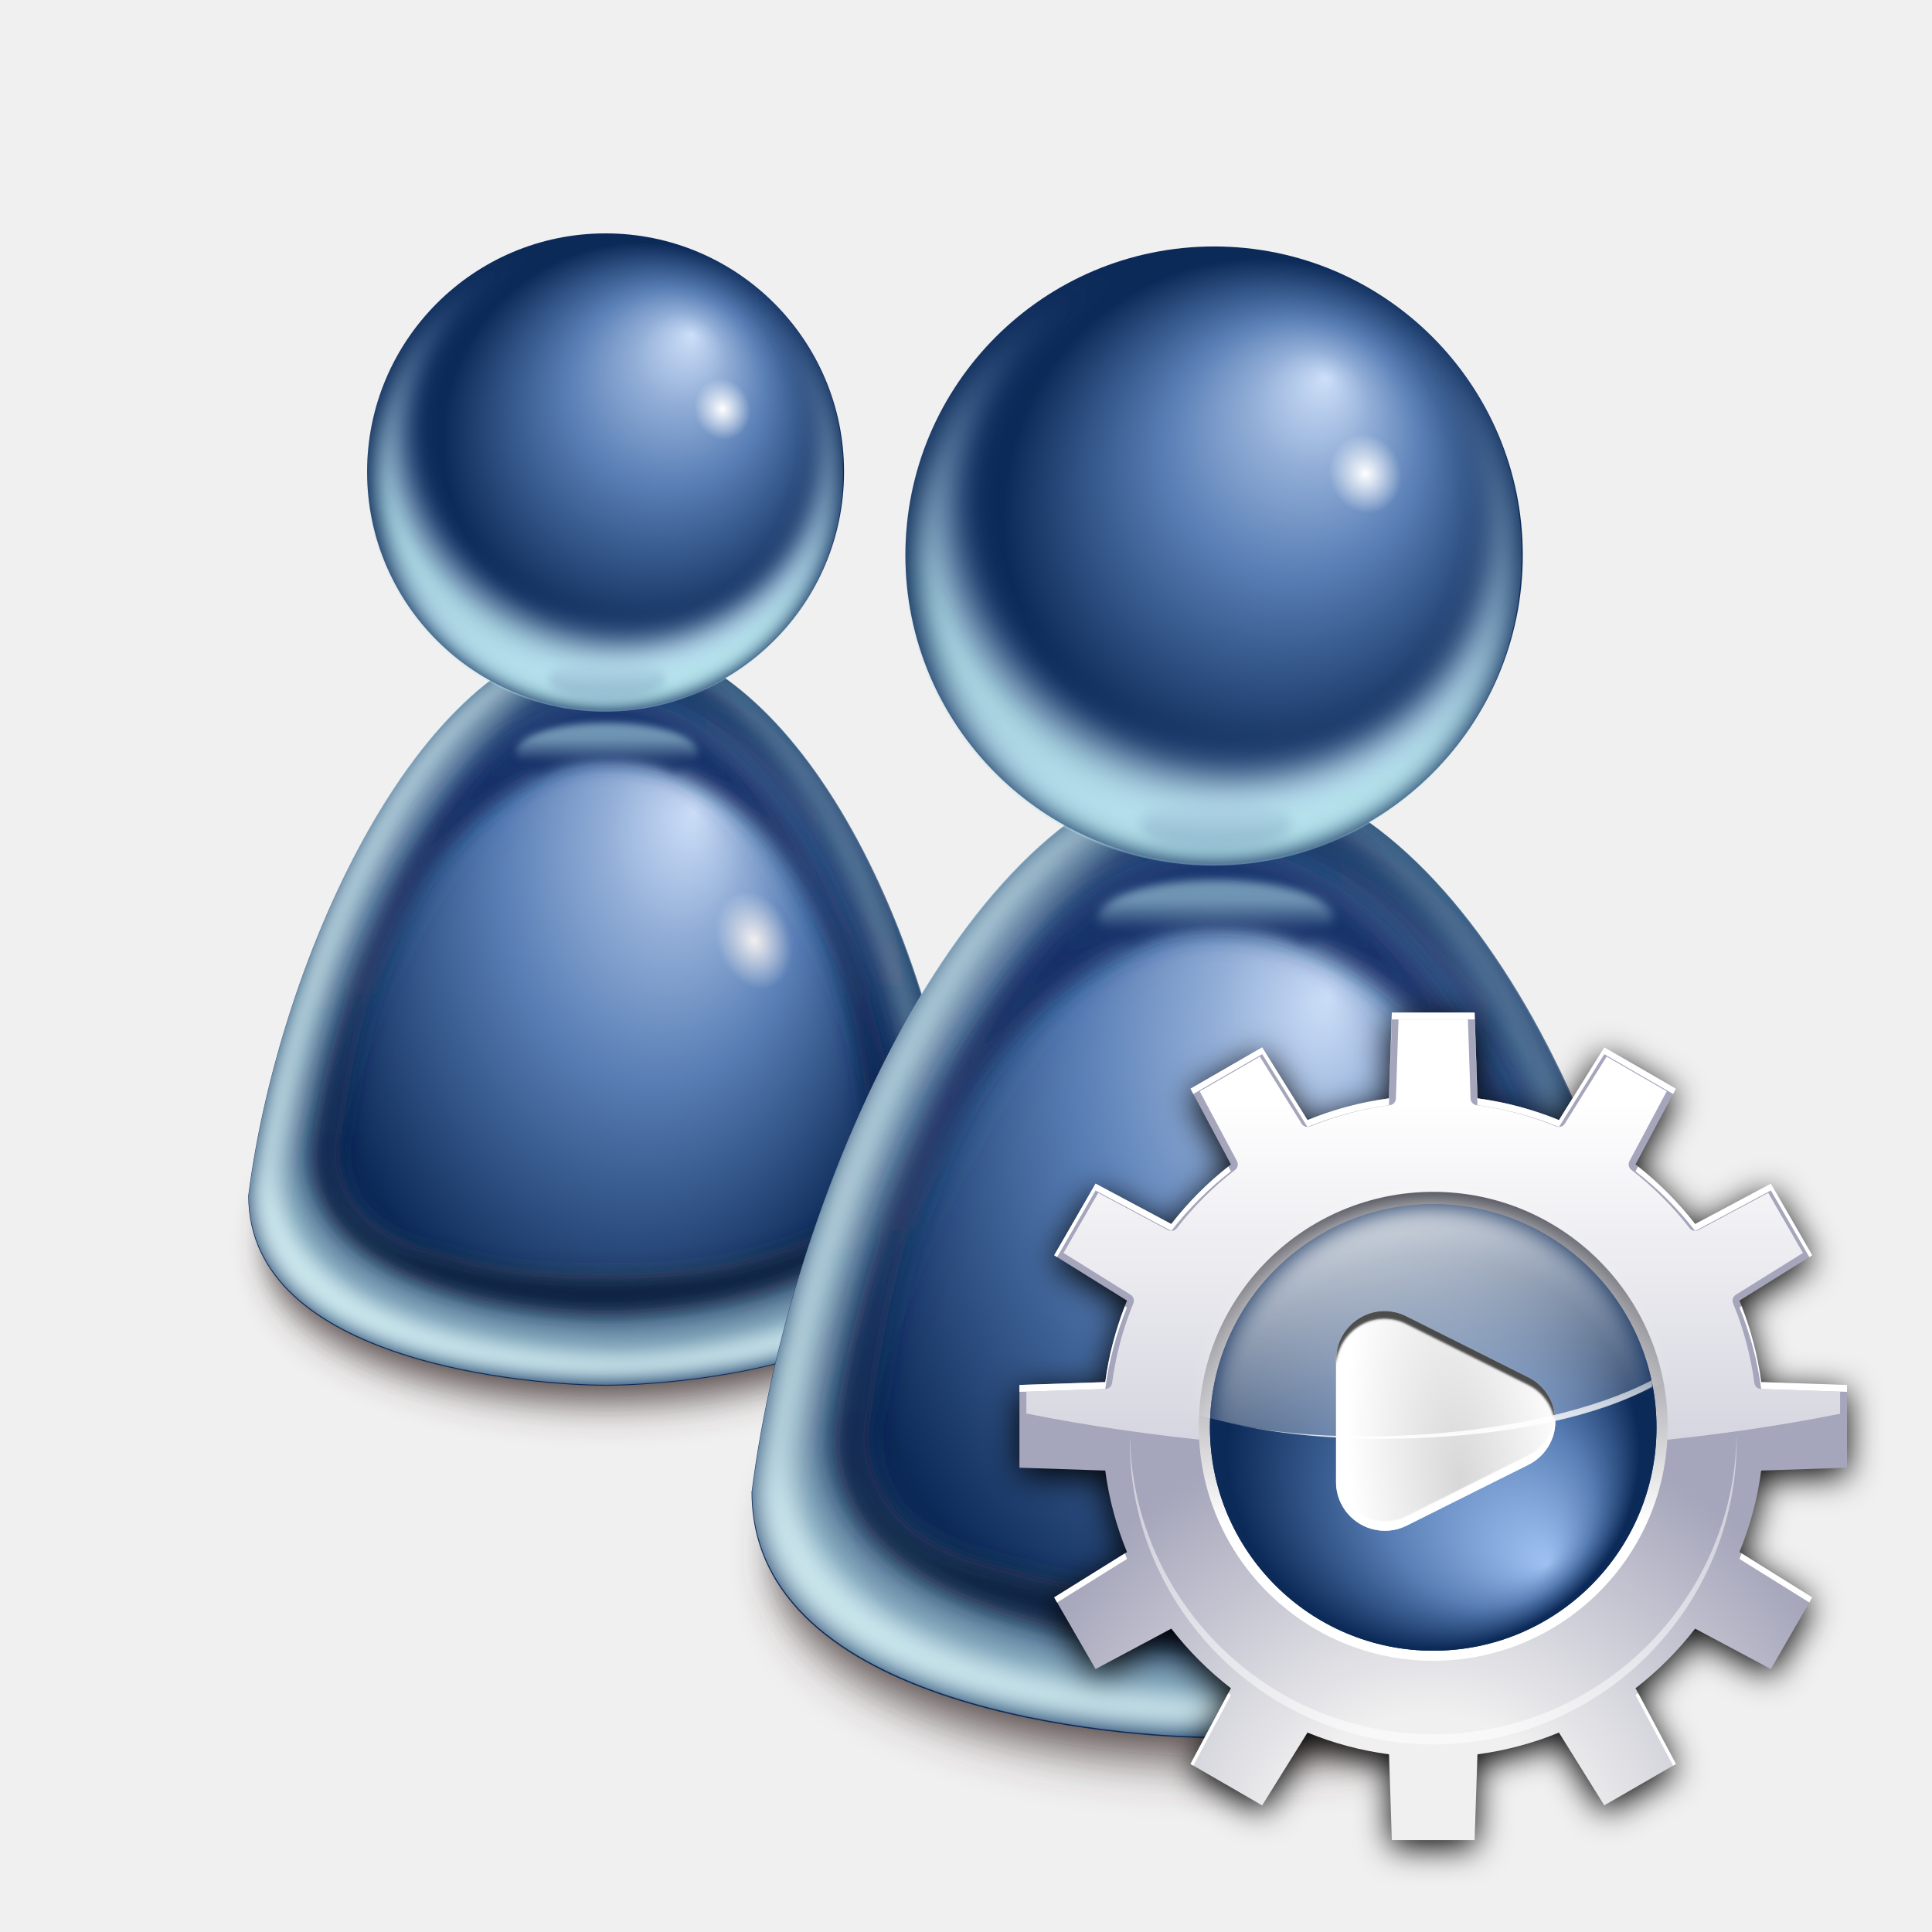
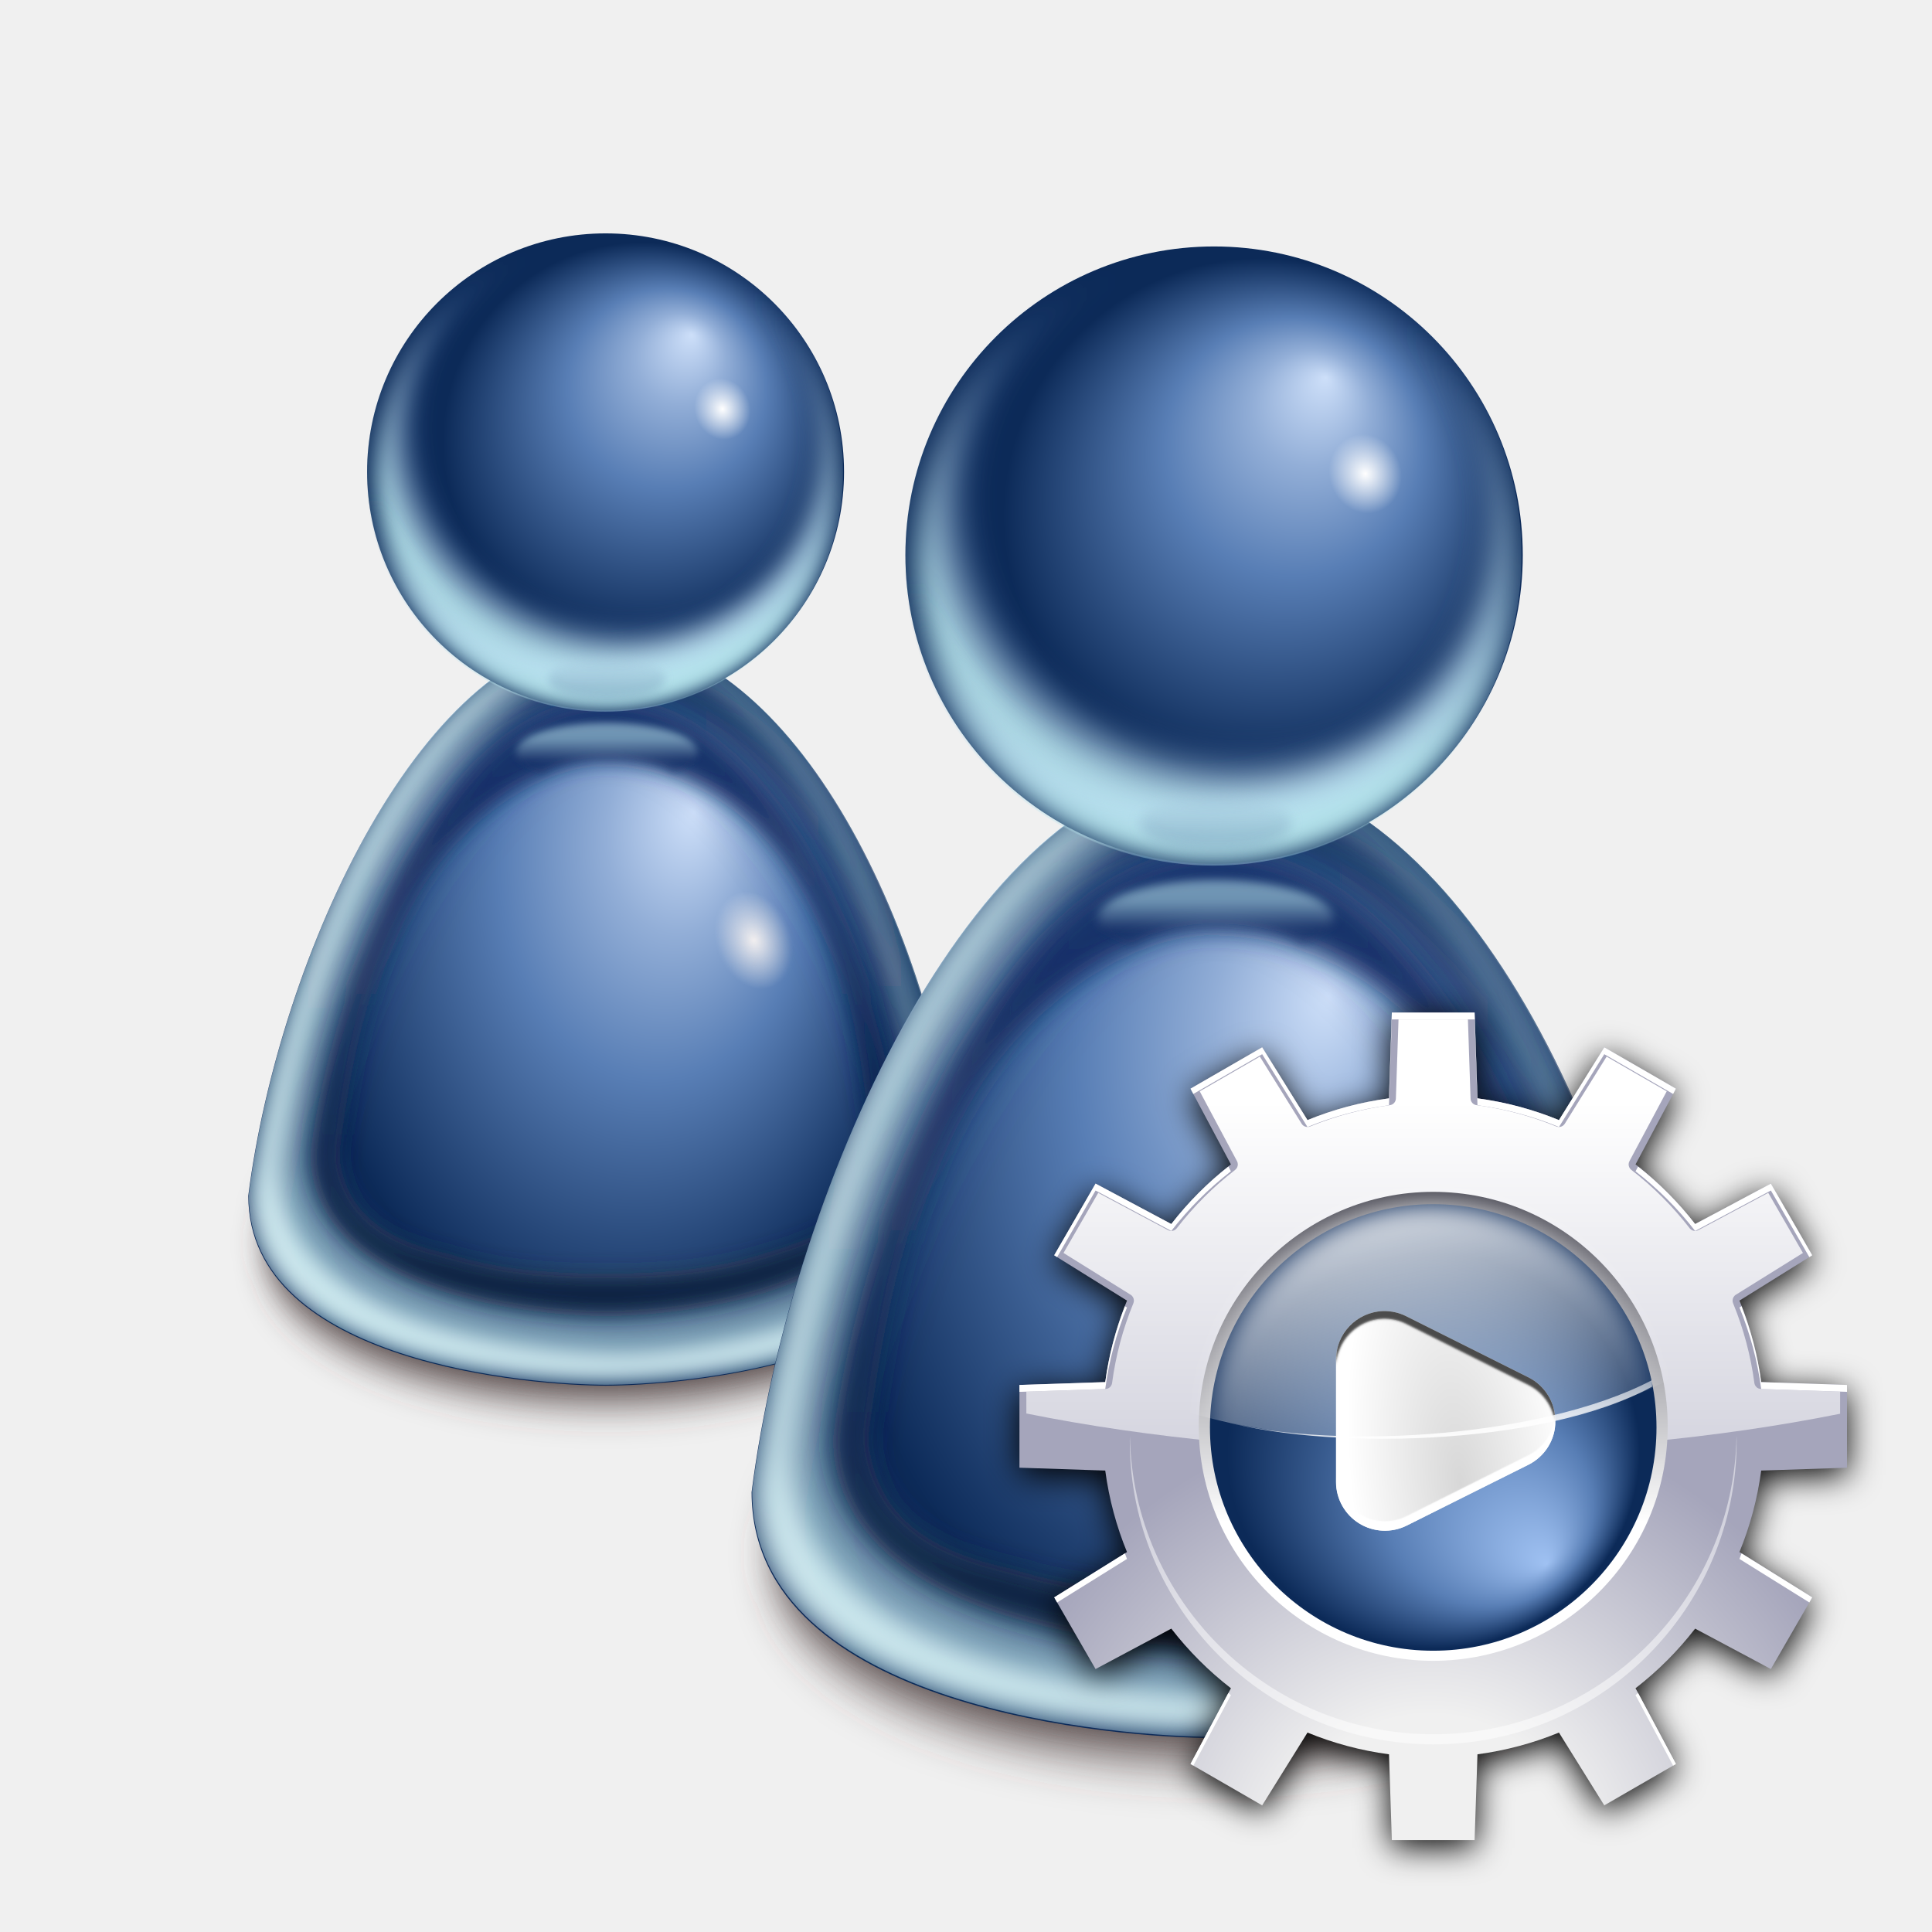
<svg xmlns="http://www.w3.org/2000/svg" xmlns:xlink="http://www.w3.org/1999/xlink" height="256" width="256">
  <defs>
    <linearGradient id="lg2">
      <stop offset="0" stop-color="#fff" />
      <stop offset="1" stop-color="#fff" stop-opacity="0" />
    </linearGradient>
    <linearGradient id="lg1" xlink:href="#lg2" />
-     <linearGradient id="linearGradient6391" gradientUnits="userSpaceOnUse" x1="223.979" x2="223.979" xlink:href="#lg1" y1="7.423" y2="-6.815" />
-     <filter id="filter5876" height="1.035" width="1.018" x="-.009" y="-.018">
-       <feGaussianBlur stdDeviation=".119" />
-     </filter>
-     <filter id="filter5718" height="1.144" width="1.074" x="-.037" y="-.072">
-       <feGaussianBlur stdDeviation=".487" />
-     </filter>
-     <filter id="filter5836" height="1.035" width="1.018" x="-.009" y="-.018">
-       <feGaussianBlur stdDeviation=".124" />
-     </filter>
-     <radialGradient id="radialGradient6361" cx="64.101" cy="61.471" fx="63.292" fy="74.816" gradientTransform="matrix(1.111844 .00000019 -.00000018 1.061416 152.6988 -70.8827)" gradientUnits="userSpaceOnUse" r="22.686" xlink:href="#linearGradient6666" />
-     <linearGradient id="linearGradient6666">
+     <radialGradient id="radialGradient6363" cx="64.101" cy="61.471" fx="76.597" fy="74.429" gradientTransform="matrix(1.29348 0 0 1.234813 141.0557 -81.54149)" gradientUnits="userSpaceOnUse" r="22.686">
      <stop offset="0" stop-color="#9fc1f2" />
      <stop offset=".5" stop-color="#587eb5" />
      <stop offset="1" stop-color="#0c2a58" />
-     </linearGradient>
-     <radialGradient id="radialGradient6363" cx="64.101" cy="61.471" fx="76.597" fy="74.429" gradientTransform="matrix(1.29348 0 0 1.234813 141.0557 -81.54149)" gradientUnits="userSpaceOnUse" r="22.686" xlink:href="#linearGradient6666" />
+     </radialGradient>
    <linearGradient id="linearGradient6365" gradientUnits="userSpaceOnUse" x1="71.964" x2="79.398" xlink:href="#lg1" y1="26.785" y2="63.956" />
    <clipPath id="clipPath5947">
      <ellipse cx="59.38" cy="39.357" rx="40.03" ry="20.015" />
    </clipPath>
    <filter id="filter6019" height="1.128" width="1.128" x="-.064" y="-.064">
      <feGaussianBlur stdDeviation="1.196" />
    </filter>
    <radialGradient id="radialGradient6367" cx="267.425" cy="81.257" gradientTransform="matrix(.9679843 -.1075536 .2763828 2.487449 -15.58487 -92.43417)" gradientUnits="userSpaceOnUse" r="23.279">
      <stop offset="0" stop-color="#d7d7d7" />
      <stop offset="1" stop-color="#fff" />
    </radialGradient>
    <clipPath id="clipPath6103">
      <path d="m200.162 45.295c-5.422.212-9.707 4.672-9.704 10.098v25.246c.017 3.487 1.832 6.719 4.801 8.548 2.969 1.829 6.672 1.998 9.794.445l25.246-12.623c3.379-1.726 5.505-5.2 5.505-8.994 0-3.794-2.126-7.268-5.505-8.994l-25.246-12.623c-1.512-.774-3.194-1.153-4.891-1.104z" />
    </clipPath>
    <filter id="filter6085" height="1.052" width="1.028" x="-.014" y="-.026">
      <feGaussianBlur stdDeviation=".261" />
    </filter>
    <clipPath id="clipPath6097">
      <path d="m151.429 45.295c-5.422.212-9.707 4.672-9.704 10.098v25.246c.017 3.487 1.832 6.719 4.801 8.548 2.969 1.829 6.672 1.998 9.794.445l25.246-12.623c3.379-1.726 5.505-5.2 5.505-8.994 0-3.794-2.126-7.268-5.505-8.994l-25.246-12.623c-1.512-.774-3.194-1.153-4.891-1.104z" />
    </clipPath>
    <filter id="filter6093" height="1.034" width="1.018" x="-.009" y="-.017">
      <feGaussianBlur stdDeviation=".174" />
    </filter>
    <linearGradient id="linearGradient6372" gradientUnits="userSpaceOnUse" x1="223.543" x2="222.22" xlink:href="#lg1" y1="-5.751" y2="-21.586" />
    <filter id="filter2826" height="1.096" width="1.096" x="-.048" y="-.048">
      <feGaussianBlur stdDeviation="2.4" />
    </filter>
    <radialGradient id="radialGradient2894" cx="205.224" cy="-114.214" gradientUnits="userSpaceOnUse" r="125.171">
      <stop offset=".177" stop-color="#f0f0f0" />
      <stop offset=".532" stop-color="#a5a5bb" />
    </radialGradient>
    <linearGradient id="linearGradient2896" gradientUnits="userSpaceOnUse" x1="205.714" x2="205.714" xlink:href="#lg1" y1="-225.369" y2="-118" />
    <linearGradient id="linearGradient2898" gradientUnits="userSpaceOnUse" x1="205.715" x2="205.715" y1="-144.214" y2="-212.214">
      <stop offset=".296" stop-color="#fff" />
      <stop offset="1" stop-color="#4a4a55" />
    </linearGradient>
    <linearGradient id="linearGradient2900" gradientUnits="userSpaceOnUse" x1="205.715" x2="205.715" y1="-146.214" y2="-210.214">
      <stop offset=".195" stop-color="#e9e9f0" />
      <stop offset=".26" stop-color="#dadae2" />
      <stop offset=".461" stop-color="#b1b1bb" />
      <stop offset=".644" stop-color="#93939f" />
      <stop offset=".8" stop-color="#81818e" />
      <stop offset=".911" stop-color="#7a7a88" />
      <stop offset="1" stop-color="#696975" />
    </linearGradient>
    <linearGradient id="linearGradient2902-2" gradientUnits="userSpaceOnUse" x1="205.715" x2="205.715" y1="-152.214" y2="-204.214">
      <stop offset="0" stop-color="#bbb" />
      <stop offset="1" stop-color="#555" />
    </linearGradient>
    <filter id="filter3766" height="1.322" width="1.107" x="-.054" y="-.161">
      <feGaussianBlur stdDeviation="1.872" />
    </filter>
    <radialGradient id="radialGradient1544" cx="65.092" cy="72.806" fx="74.383" fy="63.986" gradientTransform="matrix(.8857833 -.00000006 .00000009 1.234944 7.385541 -16.10624)" gradientUnits="userSpaceOnUse" r="37.246" xlink:href="#linearGradient2949" />
    <linearGradient id="linearGradient2949">
      <stop offset="0" stop-color="#cddff9" />
      <stop offset=".227" stop-color="#92aed7" />
      <stop offset=".5" stop-color="#587eb5" />
      <stop offset="1" stop-color="#0c2a58" />
    </linearGradient>
    <radialGradient id="radialGradient1546" cx="64.195" cy="79.678" gradientTransform="matrix(.8587942 -.00000005 .00000007 1.253661 -118.0991 -11.05304)" gradientUnits="userSpaceOnUse" r="37.246" xlink:href="#linearGradient2949" />
    <clipPath id="clipPath3977">
      <path d="m-99.715 102.633c0 18.646 29.363 20.996 36.721 20.996h.007c7.344 0 36.764-2.35 36.764-20.996-3.333-31.319-18.375-61.789-36.775-61.789-18.557 0-33.58 35.274-36.718 61.789z" />
    </clipPath>
    <filter id="filter3973" height="1.165" width="1.186" x="-.093" y="-.082">
      <feGaussianBlur stdDeviation="2.999" />
    </filter>
    <clipPath id="clipPath3672">
      <path d="m212.537 102.633c0 18.646 29.363 20.996 36.721 20.996h.007c7.344 0 36.764-2.35 36.764-20.996-3.333-31.319-18.375-61.789-36.775-61.789-18.557 0-33.58 35.274-36.718 61.789z" />
    </clipPath>
    <filter id="filter3495" height="1.056" width="1.063" x="-.031" y="-.028">
      <feGaussianBlur stdDeviation=".976" />
    </filter>
    <filter id="filter3663" height="1.112" width="1.126" x="-.063" y="-.056">
      <feGaussianBlur stdDeviation="1.952" />
    </filter>
    <filter id="filter3774" height="1.066" width="1.074" x="-.037" y="-.033">
      <feGaussianBlur stdDeviation="1.158" />
    </filter>
    <linearGradient id="linearGradient1548" gradientUnits="userSpaceOnUse" x1="75.631" x2="75.631" y1="115.035" y2="36.603">
      <stop offset="0" stop-color="#0a2042" />
      <stop offset="1" stop-color="#1b3473" />
    </linearGradient>
    <filter id="filter3814" height="1.077" width="1.087" x="-.043" y="-.039">
      <feGaussianBlur stdDeviation="1.191" />
    </filter>
    <radialGradient id="radialGradient1550" cx="67.76" cy="23.586" fx="73.059" fy="12.231" gradientUnits="userSpaceOnUse" r="21.127" xlink:href="#linearGradient2949" />
    <radialGradient id="radialGradient1552" cx="76.612" cy="25.895" gradientTransform="matrix(.7141641 -.2535005 .2823378 .7954047 14.27722 18.94888)" gradientUnits="userSpaceOnUse" r="3.891" xlink:href="#lg2" />
    <radialGradient id="radialGradient1554" cx="59.612" cy="32.668" gradientTransform="matrix(1.073213 0 0 1.001666 -3.089268 -.94553)" gradientUnits="userSpaceOnUse" r="29.959">
      <stop offset="0" stop-color="#fff" stop-opacity="0" />
      <stop offset=".5" stop-color="#f2efef" stop-opacity="0" />
      <stop offset=".815" stop-color="#84b7fc" stop-opacity="0" />
      <stop offset=".898" stop-color="#b9d7f0" stop-opacity=".498" />
      <stop offset="1" stop-color="#b5e5ec" />
    </radialGradient>
    <clipPath id="clipPath3739">
      <path d="m88 37.279a29.959 29.959 0 1 1 -59.917 0 29.959 29.959 0 1 1 59.917 0z" />
    </clipPath>
    <filter id="filter3733" height="1.109" width="1.109" x="-.054" y="-.054">
      <feGaussianBlur stdDeviation="1.309" />
    </filter>
    <radialGradient id="radialGradient1556" cx="55.369" cy="36.077" fx="54.839" fy="18.271" gradientTransform="matrix(1.073213 0 0 1.001666 -3.089268 -.94553)" gradientUnits="userSpaceOnUse" r="29.959">
      <stop offset="0" stop-color="#fff" stop-opacity="0" />
      <stop offset=".5" stop-color="#f2efef" stop-opacity="0" />
      <stop offset=".867" stop-color="#193767" stop-opacity="0" />
      <stop offset=".918" stop-color="#b9d7f0" stop-opacity=".498" />
      <stop offset="1" stop-color="#b5e5ec" />
    </radialGradient>
    <radialGradient id="radialGradient1558" cx="78.625" cy="73.795" gradientTransform="matrix(1 0 0 1.454545 0 -33.54297)" gradientUnits="userSpaceOnUse" r="2.952">
      <stop offset="0" stop-color="#f3f0f0" />
      <stop offset="1" stop-color="#f3f0f0" stop-opacity="0" />
    </radialGradient>
    <filter id="filter3712" height="1.059" width="1.086" x="-.043" y="-.03">
      <feGaussianBlur stdDeviation=".106" />
    </filter>
    <linearGradient id="linearGradient1560" gradientTransform="matrix(1.124452 0 0 1.179639 -6.863662 .872251)" gradientUnits="userSpaceOnUse" x1="63.062" x2="63.061" y1="48.772" y2="46.803">
      <stop offset="0" stop-color="#183069" />
      <stop offset="1" stop-color="#b4dfeb" />
    </linearGradient>
    <filter id="filter4048" height="1.338" width="1.098" x="-.049" y="-.169">
      <feGaussianBlur stdDeviation=".381" />
    </filter>
    <linearGradient id="linearGradient1562" gradientUnits="userSpaceOnUse" x1="63.061" x2="63.061" y1="49.137" y2="46.289">
      <stop offset="0" stop-color="#3a5787" />
      <stop offset="1" stop-color="#a0c3d8" />
    </linearGradient>
    <filter id="filter4092" height="1.543" width="1.175" x="-.088" y="-.271">
      <feGaussianBlur stdDeviation=".607" />
    </filter>
  </defs>
  <use transform="matrix(.7725215 0 0 .7725215 -44.03652 5.695917)" xlink:href="#g1542" />
  <g id="g1542" transform="matrix(1.617589 0 0 1.617589 57.48305 30.22514)">
    <path d="m105.727 108.411a41.862 13.954 0 1 1 -83.723 0 41.862 13.954 0 1 1 83.723 0z" fill="#493a3a" filter="url(#filter3766)" transform="matrix(.8610583 0 0 1.180809 8.993186 -19.44125)" />
    <path d="m26.031 103.546c0 17.887 30.299 20.141 37.892 20.141h.007c7.579 0 37.936-2.254 37.936-20.141-3.44-30.043-18.96-59.273-37.947-59.273-19.149 0-34.65 33.838-37.888 59.273z" fill="url(#radialGradient1544)" fill-rule="evenodd" />
    <path clip-path="url(#clipPath3977)" d="m-63 36.344c-19.566 0-35.41 37.2-38.719 65.156 0 18.431 27.206 21.75 37 22.094-8.487-.34-31-3.265-31-18.688 2.797-23.633 16.179-55.062 32.719-55.062 16.4 0 29.81 27.148 32.781 55.062 0 15.44-22.602 18.353-31.062 18.688 9.788-.344 37.062-3.663 37.062-22.094-3.515-33.021-19.381-65.156-38.781-65.156z" fill="url(#radialGradient1546)" fill-rule="evenodd" filter="url(#filter3973)" transform="matrix(1.031877 0 0 .9592734 129.0276 5.092789)" />
    <g clip-path="url(#clipPath3672)" transform="matrix(1.031877 0 0 .9592734 -193.234 4.996861)">
      <path d="m197.935 41.257c-19.099 0-34.345 35.892-37.575 63.181 0 19.19 29.795 21.181 37.368 21.181h.031c7.559 0 37.09-1.991 37.09-21.181-3.431-32.233-17.977-63.181-36.914-63.181zm2.094 2.156c14.86.568 27.52 25.914 30.664 52.649 0 16.018-24.562 17.618-30.871 17.618-6.321 0-31.118 1.342-31.118-14.675 2.695-22.777 15.384-55.592 31.325-55.592z" fill="#eafafe" fill-rule="evenodd" filter="url(#filter3495)" opacity=".257" transform="matrix(.9684996 0 0 .9684996 57.59765 1.286593)" />
      <path d="m198.967 41.36c-19.099 0-34.862 35.789-38.091 63.077 0 19.19 29.175 20.561 36.749 20.561h.031c7.559 0 37.812-1.371 37.812-20.561-3.431-32.233-17.564-63.077-36.501-63.077zm.936.962c15.754 1.001 29.934 27.818 33.159 56.147 0 16.979-26.781 20.51-33.469 20.51-6.7 0-33.437-3.532-33.438-20.51 2.857-24.144 16.85-56.147 33.747-56.147z" fill="#bdf2f8" fill-rule="evenodd" filter="url(#filter3663)" opacity=".401" transform="matrix(.9684996 0 0 .9684996 57.59765 1.286593)" />
      <path d="m197.625 41.36c-19.099 0-34.139 35.789-37.368 63.077 0 19.19 29.795 21.284 37.368 21.284h.031c7.559 0 37.296-2.094 37.296-21.284-.046-.436-.105-.876-.156-1.312-2.213 16.126-28.061 19.447-35.077 19.527-7.017.08-36.961-2.021-36.338-21.714 2.994-25.297 17.734-58.245 35.307-59.515-.351-.022-.709-.062-1.062-.062z" fill="#e4feff" fill-opacity=".797" fill-rule="evenodd" filter="url(#filter3774)" transform="matrix(.9684996 0 0 .9684996 57.59765 1.286593)" />
    </g>
    <path d="m64 45.281c-5.384.331-9.668 2.877-13.219 6.406s-6.357 8.044-8.781 12.344c-5.652 10.603-9.57 23.942-10.938 35.5.003.01.003.021 0 .031l-.031.062v.031.062c0 4.389 1.783 7.963 4.469 10.625 2.686 2.663 6.264 4.483 9.938 5.781 7.348 2.596 15.249 3.094 18.562 3.094h.031c3.307 0 11.236-.498 18.594-3.094 3.679-1.298 7.246-3.119 9.938-5.781 2.69-2.662 4.469-6.235 4.469-10.625v-.062-.031l-.031-.062c-.003-.01-.003-.021 0-.031-1.448-13.6-5.413-26.979-11.094-37.094-5.681-10.115-13.19-17.156-21.906-17.156zm-.75 7.165c.251-.011.501 0 .75 0 7.954-0 16.548 4.745 21.969 14.397 5.408 9.629 6.619 19.771 8.031 32.969.004.034-.001.056 0 .062-.066 3.882-1.58 6.396-3.875 8.188s-5.351 2.869-8.5 3.875c-6.818 2.405-14.617 2.344-17.594 2.344-.006 0-.025 0-.031 0-2.979 0-10.762.051-17.562-2.344-.01-.002-.021.002-.031 0-3.38-.791-6.311-1.95-8.469-3.844-2.164-1.9-3.556-4.553-3.875-8.25 1.326-11.134 3.175-21.679 8.594-31.844 4.108-7.388 12.807-15.215 20.594-15.554z" fill="url(#linearGradient1548)" fill-rule="evenodd" filter="url(#filter3814)" transform="matrix(.946764 0 0 .8801491 3.325923 11.28728)" />
    <path d="m89.202 26.789a25.286 25.286 0 1 1 -50.572 0 25.286 25.286 0 1 1 50.572 0z" fill="url(#radialGradient1550)" />
    <path d="m79.081 19.138a3.284 2.949 70.457 1 1 -5.558 1.973 3.284 2.949 70.457 1 1 5.558-1.973z" fill="url(#radialGradient1552)" />
    <path clip-path="url(#clipPath3739)" d="m86.876 37.279a28.835 28.835 0 1 1 -28.516-28.833l-.319 28.833z" fill="url(#radialGradient1554)" filter="url(#filter3733)" transform="matrix(.844028 0 0 .844028 14.92766 -4.675812)" />
    <path clip-path="url(#clipPath3739)" d="m87.326 37.279a29.284 29.284 0 1 1 -58.568 0 29.284 29.284 0 1 1 58.568 0z" fill="url(#radialGradient1556)" filter="url(#filter3733)" transform="matrix(.844028 0 0 .844028 14.81655 -4.675812)" />
    <path d="m81.577 73.795a2.952 4.294 0 1 1 -5.904 0 2.952 4.294 0 1 1 5.904 0z" fill="url(#radialGradient1558)" filter="url(#filter3712)" transform="matrix(1.267795 -.3366429 .362122 1.178592 -46.76322 15.95727)" />
    <path d="m64.031 54.375c-5.163 0-9.344 1.409-9.344 3.156 0 .874 1.057 1.677 2.75 2.25 1.908-1.396 4.269-1.619 6.812-1.619 2.486 0 4.772.186 6.656 1.525 1.536-.564 2.5-1.329 2.5-2.156 0-1.747-4.212-3.156-9.375-3.156z" fill="url(#linearGradient1560)" filter="url(#filter4048)" opacity=".569" transform="matrix(1.03041 0 0 1 -1.947686 -1)" />
    <path d="m71.379 48.034a8.319 2.683 0 1 1 -16.637 0 8.319 2.683 0 1 1 16.637 0z" fill="url(#linearGradient1562)" filter="url(#filter4092)" opacity=".223" transform="matrix(.7513428 0 0 .788218 16.66492 10.87183)" />
  </g>
  <g transform="matrix(.9137857 0 0 .9137933 1.930185 351.8462)">
    <path d="m265.715-171.212v-12.002l-12.439-.415c-.552-4.127-1.622-8.089-3.153-11.816l10.555-6.572-6-10.394-10.981 5.861c-2.503-3.236-5.408-6.142-8.645-8.645l5.861-10.981-10.393-5.999-6.572 10.555c-3.728-1.532-7.689-2.603-11.817-3.155l-.416-12.439h-12l-.415 12.439c-4.128.552-8.09 1.623-11.817 3.154l-6.572-10.554-10.393 6 5.861 10.981c-3.236 2.503-6.142 5.409-8.646 8.646l-10.981-5.861-6 10.392 10.556 6.573c-1.532 3.727-2.603 7.689-3.154 11.817l-12.439.413-.001 12 12.44.415c.552 4.128 1.623 8.09 3.154 11.817l-10.555 6.573 5.999 10.393 10.983-5.862c2.503 3.236 5.409 6.143 8.646 8.646l-5.862 10.982 10.392 6 6.573-10.557c3.727 1.531 7.689 2.603 11.817 3.154l.414 12.439h12l.415-12.439c4.128-.552 8.09-1.622 11.816-3.154l6.572 10.556 10.393-6-5.861-10.983c3.235-2.503 6.142-5.409 8.645-8.645l10.981 5.861 6.001-10.393-10.556-6.572c1.531-3.727 2.603-7.688 3.154-11.816zm-60 23.998c-16.542 0-30-13.458-30-30s13.458-30 30-30 30 13.458 30 30-13.458 30-30 30z" filter="url(#filter2826)" />
    <path d="m265.715-172.212v-12.002l-12.439-.415c-.552-4.127-1.622-8.089-3.153-11.816l10.555-6.572-6-10.394-10.981 5.861c-2.503-3.236-5.408-6.142-8.645-8.645l5.861-10.981-10.393-5.999-6.572 10.555c-3.728-1.532-7.689-2.603-11.817-3.155l-.416-12.439h-12l-.415 12.439c-4.128.552-8.09 1.623-11.817 3.154l-6.572-10.554-10.393 6 5.861 10.981c-3.236 2.503-6.142 5.409-8.646 8.646l-10.981-5.861-6 10.392 10.556 6.573c-1.532 3.727-2.603 7.689-3.154 11.817l-12.439.413-.001 12 12.44.415c.552 4.128 1.623 8.09 3.154 11.817l-10.555 6.573 5.999 10.393 10.983-5.862c2.503 3.236 5.409 6.143 8.646 8.646l-5.862 10.982 10.392 6 6.573-10.557c3.727 1.531 7.689 2.603 11.817 3.154l.414 12.439h12l.415-12.439c4.128-.552 8.09-1.622 11.816-3.154l6.572 10.556 10.393-6-5.861-10.983c3.235-2.503 6.142-5.409 8.645-8.645l10.981 5.861 6.001-10.393-10.556-6.572c1.531-3.727 2.603-7.688 3.154-11.816zm-60 23.998c-16.542 0-30-13.458-30-30s13.458-30 30-30 30 13.458 30 30-13.458 30-30 30z" fill="url(#radialGradient2894)" />
    <path d="m200.682-237.214c-.055 1.645-.382 11.473-.382 11.473-.016.488-.383.893-.867.958-3.989.533-7.881 1.572-11.569 3.088-.452.186-.972.018-1.229-.396 0 0-5.191-8.338-6.061-9.734-1.292.746-7.425 4.287-8.717 5.033.775 1.452 5.406 10.128 5.406 10.128.08.149.118.311.118.47 0 .301-.136.597-.388.792-3.167 2.45-6.016 5.299-8.466 8.466-.298.386-.832.5-1.262.271 0 0-8.677-4.631-10.128-5.406-.746 1.292-4.287 7.425-5.033 8.717 1.396.87 9.734 6.061 9.734 6.061.301.188.472.513.472.85 0 .127-.024.256-.075.38-1.517 3.689-2.556 7.582-3.088 11.569-.064.484-.47.851-.958.867 0 0-9.828.328-11.473.382v3.171c8.88 1.789 18.332 3.162 28.128 4.095-.06-1.024-.129-2.235-.129-2.235 0-17.093 13.907-31 31-31 17.094 0 31 13.907 31 31 0 0-.07 1.223-.129 2.251 9.789-.925 19.24-2.292 28.129-4.074 0-.887 0-2.208 0-3.209-1.645-.055-11.473-.382-11.473-.382-.488-.016-.894-.383-.958-.867-.533-3.988-1.572-7.88-3.087-11.568-.051-.124-.075-.252-.075-.379 0-.337.171-.662.472-.85 0 0 8.337-5.191 9.733-6.061-.746-1.292-4.287-7.426-5.033-8.718-1.451.774-10.128 5.406-10.128 5.406-.43.229-.963.115-1.262-.271-2.45-3.168-5.299-6.017-8.465-8.466-.253-.195-.389-.49-.389-.792 0-.16.038-.321.118-.47 0 0 4.631-8.676 5.405-10.128-1.292-.746-7.425-4.288-8.717-5.034-.87 1.396-6.062 9.734-6.062 9.734-.258.414-.777.582-1.229.396-3.689-1.516-7.582-2.555-11.57-3.088-.483-.065-.851-.47-.866-.958 0 0-.328-9.828-.383-11.473-1.49.001-8.572.001-10.064.001z" fill="url(#linearGradient2896)" />
    <path d="m205.715-212.214c-18.777 0-34 15.223-34 34 0 18.778 15.223 34 34 34 18.778 0 34-15.222 34-34 0-18.777-15.222-34-34-34zm0 59c-13.785 0-25-11.215-25-25s11.215-25 25-25 25 11.215 25 25-11.215 25-25 25z" fill="url(#linearGradient2898)" />
    <path d="m205.715-210.214c-17.645 0-32 14.355-32 32s14.355 32 32 32 32-14.355 32-32-14.355-32-32-32zm0 57c-13.785 0-25-11.215-25-25s11.215-25 25-25 25 11.215 25 25-11.215 25-25 25z" fill="url(#linearGradient2900)" />
    <path d="m205.715-204.214c-14.336 0-26 11.664-26 26 0 14.337 11.664 26 26 26 14.337 0 26-11.663 26-26 0-14.336-11.663-26-26-26zm0 50c-13.233 0-24-10.767-24-24s10.767-24 24-24 24 10.767 24 24-10.767 24-24 24z" fill="url(#linearGradient2902-2)" />
    <path d="m161.006-159.793-10.253 6.384.425.735 10.131-6.308c-.11-.266-.199-.543-.303-.811z" fill="#fff" />
    <path d="m180.911-232.175 6.572 10.555c3.727-1.532 7.689-2.603 11.817-3.154l.415-12.44h12l.415 12.439c4.128.552 8.09 1.623 11.817 3.155l6.572-10.555 9.984 5.766.408-.765-10.391-6.001-6.572 10.555c-3.728-1.532-7.689-2.603-11.817-3.155l-.416-12.439h-12l-.415 12.439c-4.128.552-8.09 1.623-11.817 3.154l-6.572-10.554-10.393 6 .408.765z" fill="#fff" />
    <path d="m235.421-215.887-.37.694c3.236 2.503 6.142 5.409 8.645 8.645l10.981-5.861 5.575 9.658.425-.265-6-10.394-10.981 5.861c-2.406-3.108-5.19-5.903-8.275-8.338z" fill="#fff" />
    <path d="m176.01-139.539-5.491 10.288.408.235 5.454-10.218c-.127-.097-.245-.207-.371-.305z" fill="#fff" />
    <path d="m249.696-176.83c-.394 23.923-19.966 43.267-43.981 43.267-24.016 0-43.587-19.344-43.981-43.267-.004.244-.019.487-.019.732 0 24.262 19.738 44 44 44s44-19.738 44-44c0-.245-.015-.488-.019-.732z" fill="#fff" opacity=".5" />
    <path d="m253.276-184.628c-.513-3.833-1.489-7.514-2.85-11.005l-.304.189c1.531 3.727 2.602 7.688 3.153 11.816l12.44.414v-1z" fill="#fff" />
    <path d="m250.121-158.982 10.131 6.308.425-.735-10.252-6.384c-.106.268-.194.545-.304.811z" fill="#fff" />
    <path d="m156.753-212.41 10.981 5.861c2.503-3.236 5.409-6.142 8.646-8.646l-.371-.694c-3.084 2.435-5.87 5.23-8.275 8.339l-10.981-5.861-6 10.392.425.265z" fill="#fff" />
    <path d="m235.05-139.234 5.453 10.217.408-.235-5.491-10.287c-.125.098-.243.208-.37.305z" fill="#fff" />
    <path d="m145.715-183.214 12.439-.415c.551-4.128 1.623-8.09 3.154-11.817l-.303-.189c-1.361 3.491-2.339 7.173-2.851 11.006l-12.439.415-.001 12z" fill="#fff" />
  </g>
  <g transform="matrix(.931903 0 0 .931903 -18.80865 197.5957)">
-     <path d="m208.296-8.756c-.005.159-.047.312-.047.472 0 8.677 7.077 15.707 15.754 15.707 8.677 0 15.707-7.03 15.707-15.707 0-.16-.042-.313-.047-.472-.228 8.478-7.127 15.282-15.66 15.282s-15.478-6.805-15.707-15.282z" fill="url(#linearGradient6391)" filter="url(#filter5876)" opacity=".874" />
-     <path d="m239.662-8.956c.005-.159.047-.312.047-.472 0-8.677-7.077-15.707-15.754-15.707s-15.707 7.03-15.707 15.707c0 .16.042.313.047.472.228-8.478 7.127-15.282 15.66-15.282 8.533 0 15.478 6.805 15.707 15.282z" fill="#565656" filter="url(#filter5718)" opacity=".874" />
-     <path d="m240.25-8.65c.005-.165.049-.323.049-.489 0-9.002-7.343-16.296-16.345-16.296s-16.296 7.294-16.296 16.296c0 .166.044.325.049.489.237-8.796 7.394-16.27 16.247-16.27 8.852 0 16.059 7.475 16.296 16.27z" fill="#fff" filter="url(#filter5836)" opacity=".874" />
-     <path d="m208.296-8.756c-.005.159-.047.312-.047.472 0 8.677 7.077 16.707 15.754 16.707 8.677 0 15.707-8.03 15.707-16.707 0-.16-.042-.313-.047-.472-.228 8.478-7.127 15.282-15.66 15.282s-15.478-6.805-15.707-15.282z" fill="url(#linearGradient6391)" filter="url(#filter5876)" opacity=".346" />
-     <circle cx="223.969" cy="-9.069" fill="url(#radialGradient6361)" r="31.747" />
    <circle cx="223.969" cy="-9.069" fill="url(#radialGradient6363)" r="31.747" />
    <circle clip-path="url(#clipPath5947)" cx="64.101" cy="58.237" fill="url(#linearGradient6365)" filter="url(#filter6019)" r="22.445" transform="matrix(1.414416 0 0 1.414416 133.3036 -91.44036)" />
    <g transform="matrix(.6879621 0 0 .6879621 45.03132 -56.7743)">
      <path d="m249.704 45.295c-5.422.212-9.707 4.672-9.704 10.098v25.246c.017 3.487 1.832 6.719 4.801 8.548 2.969 1.829 6.672 1.998 9.794.445l25.246-12.623c3.379-1.726 5.505-5.2 5.505-8.994 0-3.794-2.126-7.268-5.505-8.994l-25.246-12.623c-1.512-.774-3.194-1.153-4.891-1.104z" fill="url(#radialGradient6367)" fill-rule="evenodd" />
      <path clip-path="url(#clipPath6103)" d="m200.156 43.88c-5.422.212-9.691 4.667-9.688 10.094v3c-.004-5.426 4.265-9.881 9.688-10.094 1.697-.049 3.395.32 4.906 1.094l25.25 12.625c2.926 1.495 4.895 4.311 5.375 7.5.074-.493.125-.992.125-1.5-0-3.794-2.121-7.274-5.5-9l-25.25-12.625c-1.512-.774-3.209-1.143-4.906-1.094z" fill="#121212" fill-opacity=".778" fill-rule="evenodd" filter="url(#filter6085)" transform="translate(49.53965)" />
      <path clip-path="url(#clipPath6097)" d="m186.938 67.534c-.48 3.189-2.449 6.005-5.375 7.5l-25.25 12.625c-3.123 1.552-6.812 1.392-9.781-.438-2.969-1.829-4.795-5.075-4.812-8.562v3c.017 3.487 1.844 6.733 4.812 8.562 2.969 1.829 6.659 1.99 9.781.438l25.25-12.625c3.379-1.726 5.5-5.206 5.5-9 0-.508-.051-1.007-.125-1.5z" fill="#fff" fill-rule="evenodd" filter="url(#filter6093)" transform="translate(98.3)" />
    </g>
    <path d="m192.65-10.388c15.127 4.712 46.801 4.104 62.448-4.488l-.029-.915c-16.225 8.501-47.186 10.089-62.42 5.402z" fill="url(#linearGradient6372)" fill-rule="evenodd" />
  </g>
</svg>
